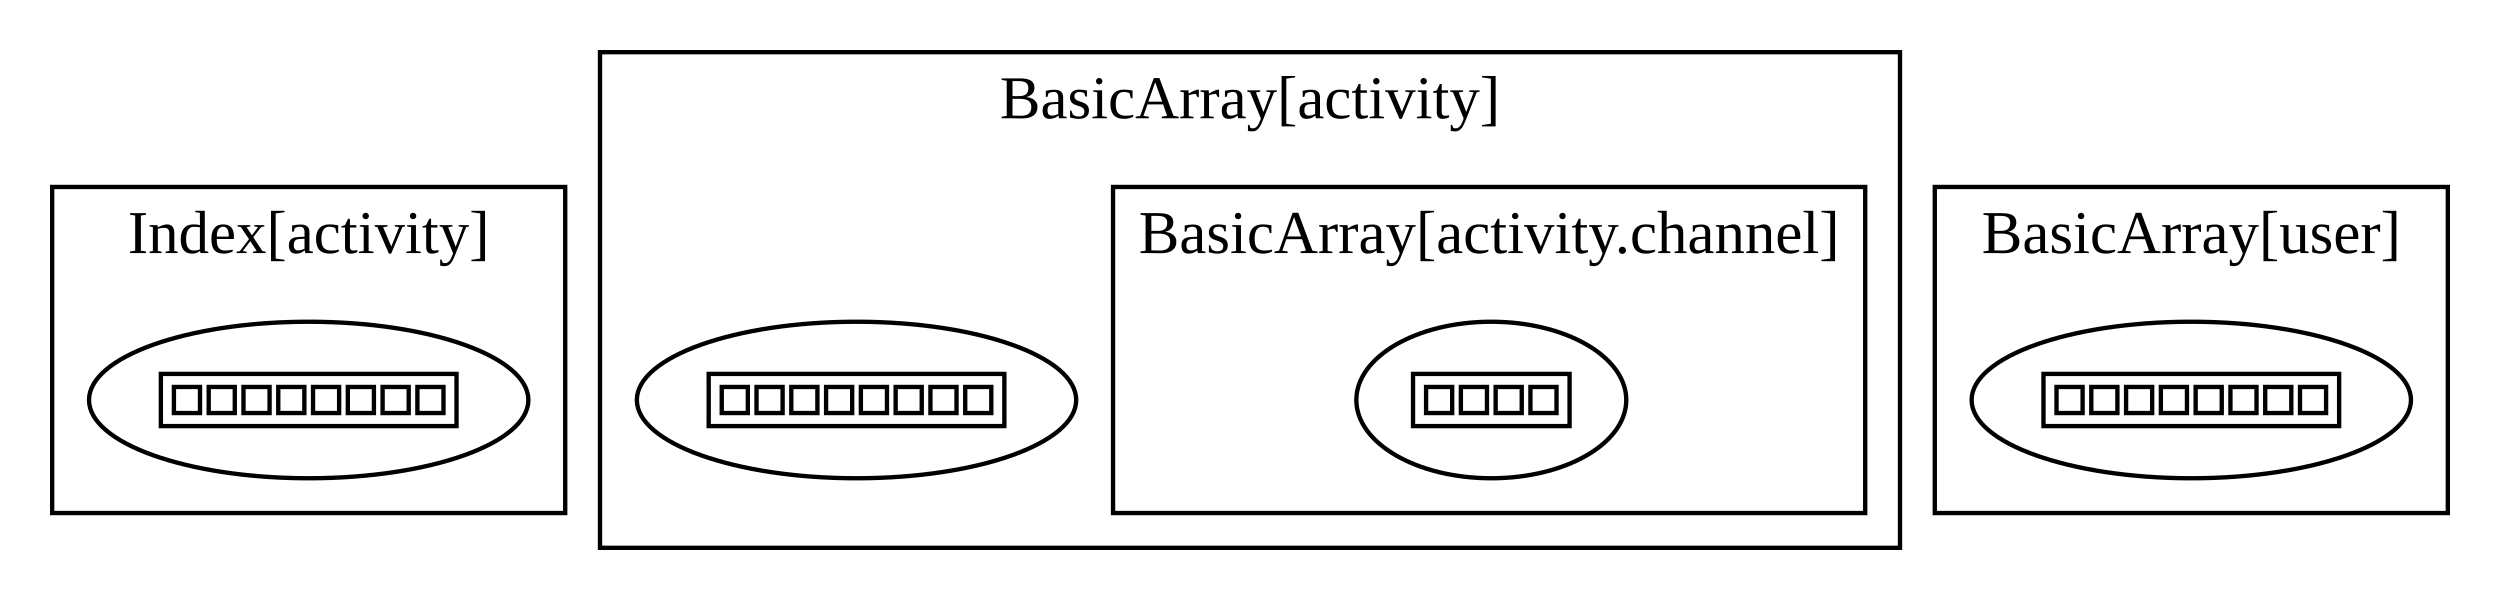
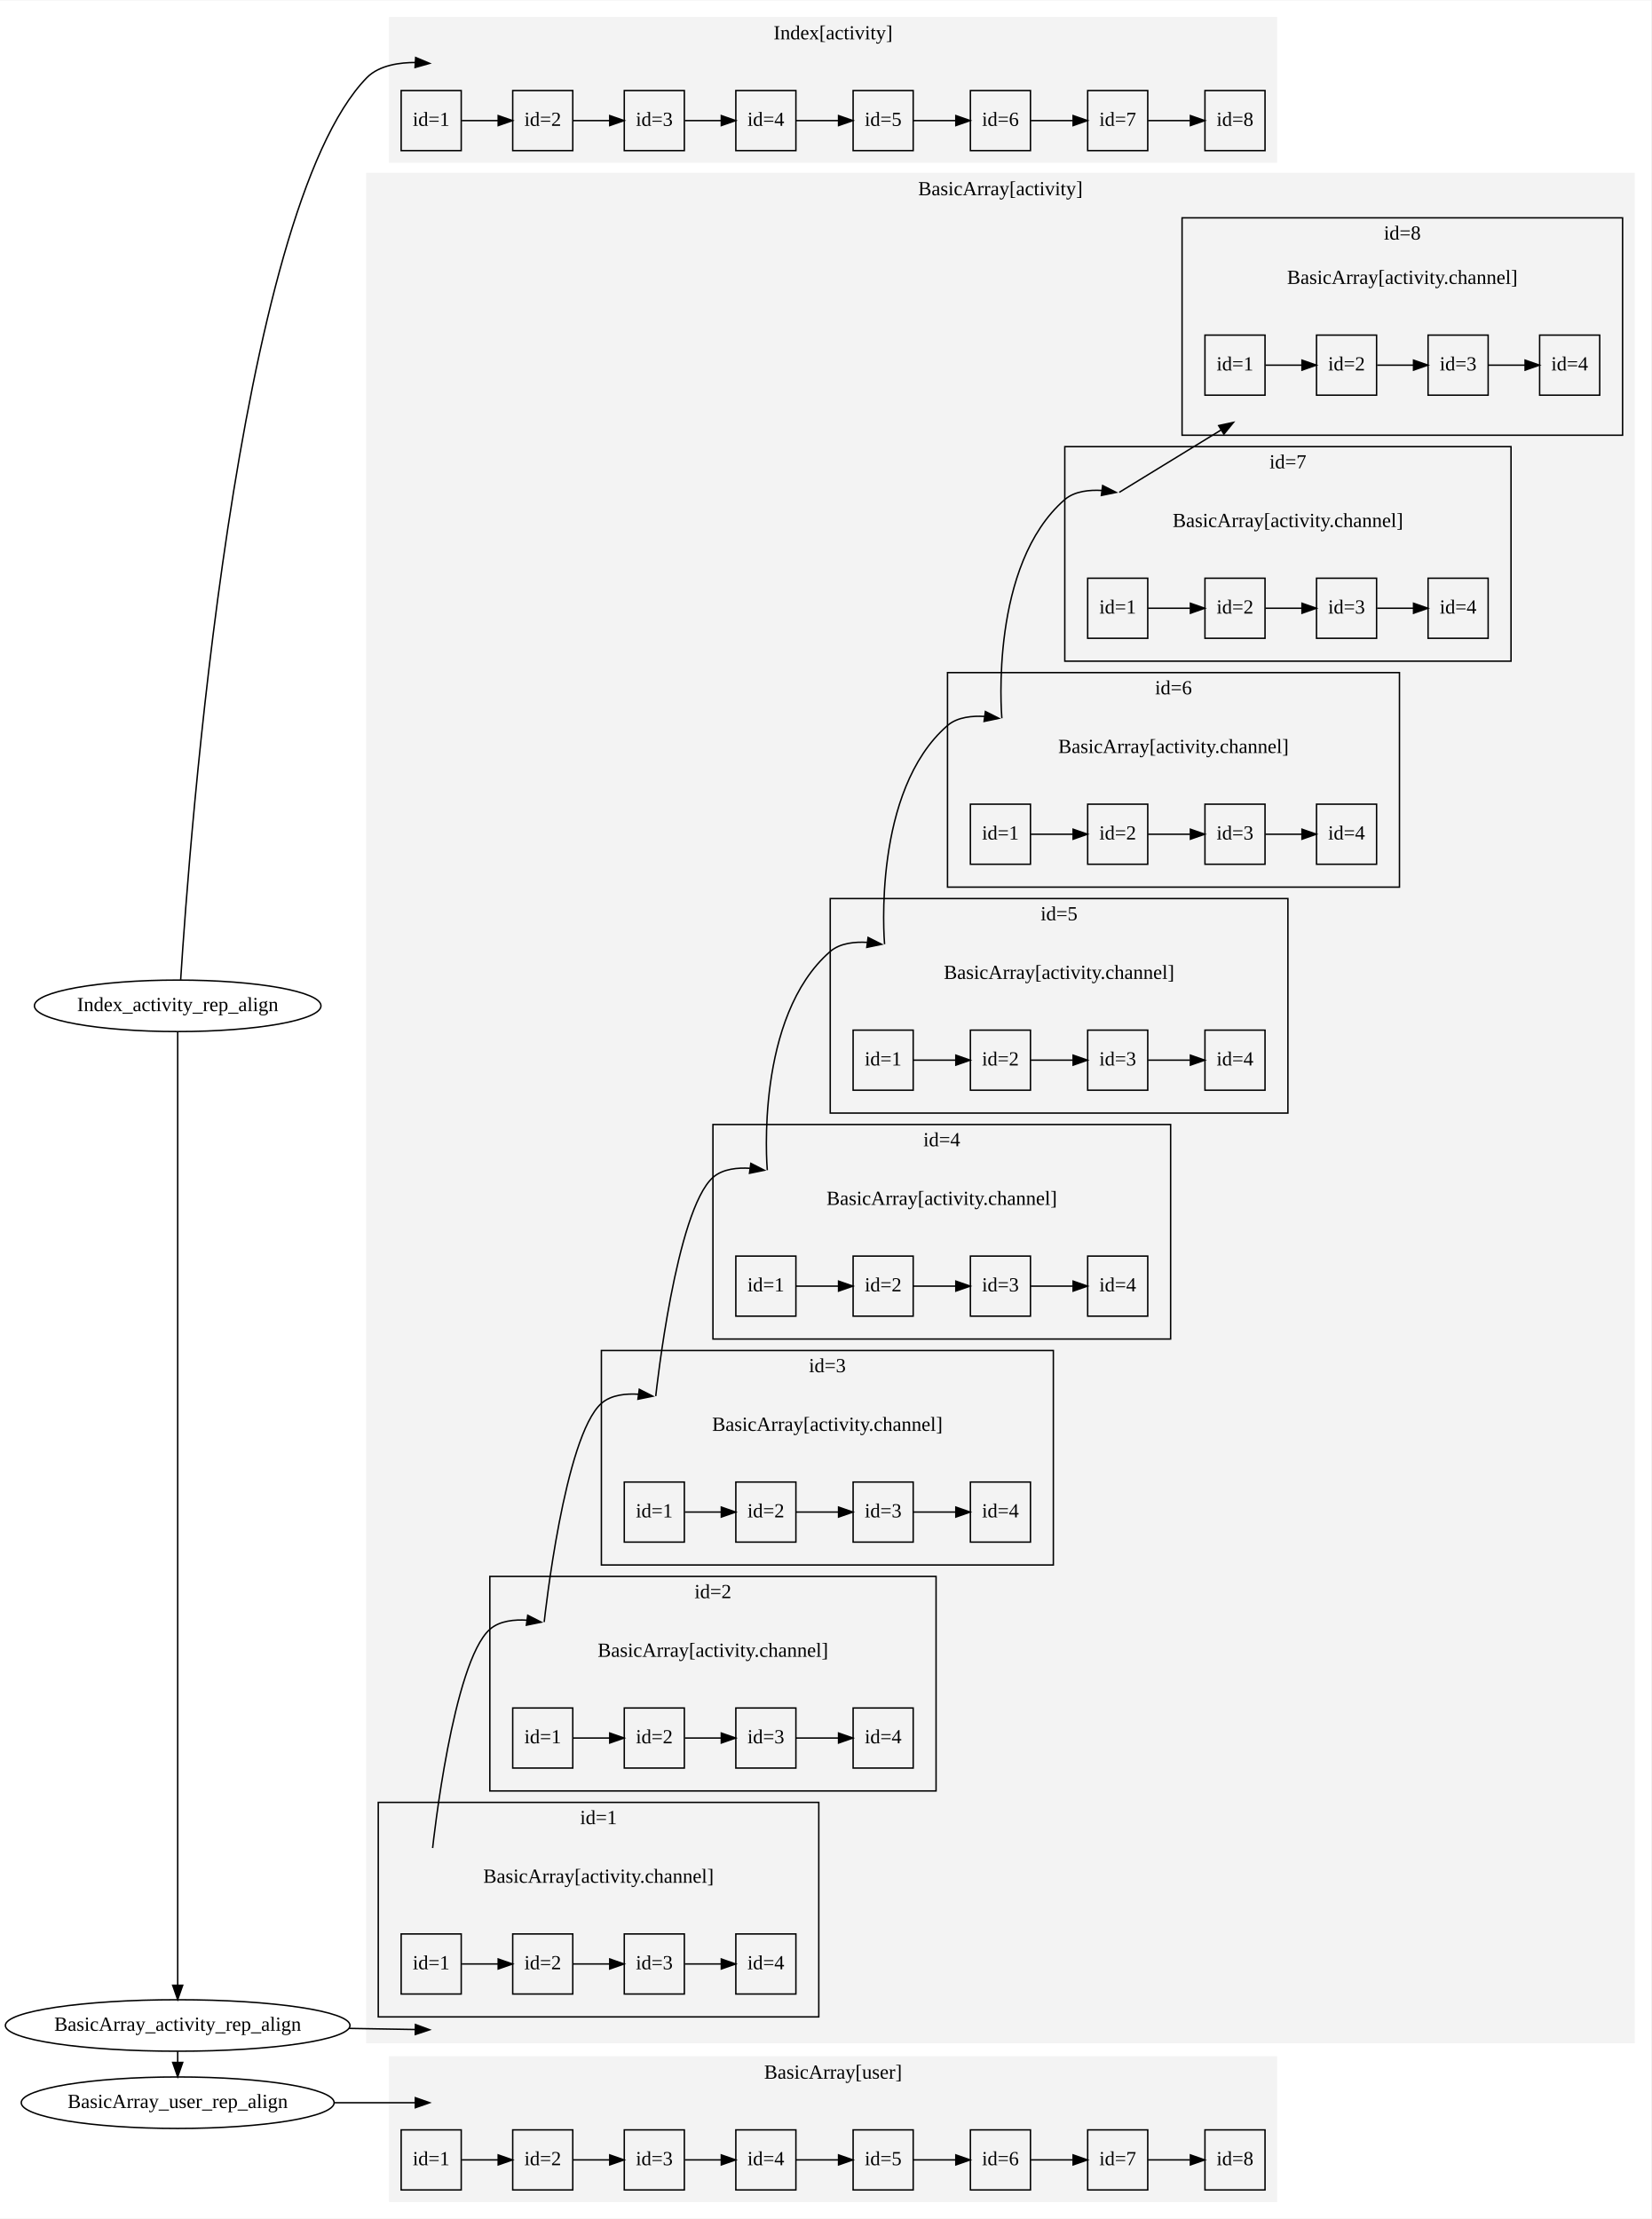
- <svg xmlns="http://www.w3.org/2000/svg" width="575pt" height="138pt" viewBox="0.00 0.00 575.00 138.00">
-   <g id="graph0" class="graph" transform="scale(1 1) rotate(0) translate(4 134)">
-     <polygon fill="white" stroke="none" points="-4,4 -4,-134 571,-134 571,4 -4,4" />
+ <svg xmlns="http://www.w3.org/2000/svg" width="1154pt" height="1551pt" viewBox="0.00 0.00 1154.48 1551.00">
+   <g id="graph0" class="graph" transform="scale(1 1) rotate(0) translate(4 1547)">
+     <polygon fill="white" stroke="none" points="-4,4 -4,-1547 1150.48,-1547 1150.48,4 -4,4" />
+     <g id="clust2" class="cluster">
+       <polygon fill="#f3f3f3" stroke="#f3f3f3" points="252.479,-119 252.479,-1426 1138.48,-1426 1138.48,-119 252.479,-119" />
+       <text text-anchor="middle" x="695.479" y="-1410.8" font-family="Times New Roman,serif" font-size="14.00">BasicArray[activity]</text>
+     </g>
+     <g id="clust5" class="cluster">
+       <polygon fill="none" stroke="black" points="338.479,-295 338.479,-445 650.479,-445 650.479,-295 338.479,-295" />
+       <text text-anchor="middle" x="494.479" y="-429.8" font-family="Times New Roman,serif" font-size="14.00">id=2</text>
+     </g>
+     <g id="clust6" class="cluster">
+       <polygon fill="#f3f3f3" stroke="#f3f3f3" points="346.479,-303 346.479,-404 642.479,-404 642.479,-303 346.479,-303" />
+       <text text-anchor="middle" x="494.479" y="-388.8" font-family="Times New Roman,serif" font-size="14.00">BasicArray[activity.channel]</text>
+     </g>
+     <g id="clust9" class="cluster">
+       <polygon fill="none" stroke="black" points="494.479,-611 494.479,-761 814.479,-761 814.479,-611 494.479,-611" />
+       <text text-anchor="middle" x="654.479" y="-745.8" font-family="Times New Roman,serif" font-size="14.00">id=4</text>
+     </g>
+     <g id="clust10" class="cluster">
+       <polygon fill="#f3f3f3" stroke="#f3f3f3" points="502.479,-619 502.479,-720 806.479,-720 806.479,-619 502.479,-619" />
+       <text text-anchor="middle" x="654.479" y="-704.8" font-family="Times New Roman,serif" font-size="14.00">BasicArray[activity.channel]</text>
+     </g>
+     <g id="clust3" class="cluster">
+       <polygon fill="none" stroke="black" points="260.479,-137 260.479,-287 568.479,-287 568.479,-137 260.479,-137" />
+       <text text-anchor="middle" x="414.479" y="-271.8" font-family="Times New Roman,serif" font-size="14.00">id=1</text>
+     </g>
    <g id="clust4" class="cluster">
-       <polygon fill="none" stroke="black" points="441,-16 441,-91 559,-91 559,-16 441,-16" />
-       <text text-anchor="middle" x="500" y="-75.8" font-family="Times New Roman,serif" font-size="14.00">BasicArray[user]</text>
+       <polygon fill="#f3f3f3" stroke="#f3f3f3" points="268.479,-145 268.479,-246 560.479,-246 560.479,-145 268.479,-145" />
+       <text text-anchor="middle" x="414.479" y="-230.8" font-family="Times New Roman,serif" font-size="14.00">BasicArray[activity.channel]</text>
+     </g>
+     <g id="clust7" class="cluster">
+       <polygon fill="none" stroke="black" points="416.479,-453 416.479,-603 732.479,-603 732.479,-453 416.479,-453" />
+       <text text-anchor="middle" x="574.479" y="-587.8" font-family="Times New Roman,serif" font-size="14.00">id=3</text>
+     </g>
+     <g id="clust8" class="cluster">
+       <polygon fill="#f3f3f3" stroke="#f3f3f3" points="424.479,-461 424.479,-562 724.479,-562 724.479,-461 424.479,-461" />
+       <text text-anchor="middle" x="574.479" y="-546.8" font-family="Times New Roman,serif" font-size="14.00">BasicArray[activity.channel]</text>
+     </g>
+     <g id="clust11" class="cluster">
+       <polygon fill="none" stroke="black" points="576.479,-769 576.479,-919 896.479,-919 896.479,-769 576.479,-769" />
+       <text text-anchor="middle" x="736.479" y="-903.8" font-family="Times New Roman,serif" font-size="14.00">id=5</text>
+     </g>
+     <g id="clust12" class="cluster">
+       <polygon fill="#f3f3f3" stroke="#f3f3f3" points="584.479,-777 584.479,-878 888.479,-878 888.479,-777 584.479,-777" />
+       <text text-anchor="middle" x="736.479" y="-862.8" font-family="Times New Roman,serif" font-size="14.00">BasicArray[activity.channel]</text>
+     </g>
+     <g id="clust13" class="cluster">
+       <polygon fill="none" stroke="black" points="658.479,-927 658.479,-1077 974.479,-1077 974.479,-927 658.479,-927" />
+       <text text-anchor="middle" x="816.479" y="-1061.8" font-family="Times New Roman,serif" font-size="14.00">id=6</text>
+     </g>
+     <g id="clust14" class="cluster">
+       <polygon fill="#f3f3f3" stroke="#f3f3f3" points="666.479,-935 666.479,-1036 966.479,-1036 966.479,-935 666.479,-935" />
+       <text text-anchor="middle" x="816.479" y="-1020.8" font-family="Times New Roman,serif" font-size="14.00">BasicArray[activity.channel]</text>
+     </g>
+     <g id="clust15" class="cluster">
+       <polygon fill="none" stroke="black" points="740.479,-1085 740.479,-1235 1052.48,-1235 1052.48,-1085 740.479,-1085" />
+       <text text-anchor="middle" x="896.479" y="-1219.8" font-family="Times New Roman,serif" font-size="14.00">id=7</text>
+     </g>
+     <g id="clust16" class="cluster">
+       <polygon fill="#f3f3f3" stroke="#f3f3f3" points="748.479,-1093 748.479,-1194 1044.48,-1194 1044.48,-1093 748.479,-1093" />
+       <text text-anchor="middle" x="896.479" y="-1178.8" font-family="Times New Roman,serif" font-size="14.00">BasicArray[activity.channel]</text>
+     </g>
+     <g id="clust17" class="cluster">
+       <polygon fill="none" stroke="black" points="822.479,-1243 822.479,-1395 1130.48,-1395 1130.48,-1243 822.479,-1243" />
+       <text text-anchor="middle" x="976.479" y="-1379.8" font-family="Times New Roman,serif" font-size="14.00">id=8</text>
+     </g>
+     <g id="clust18" class="cluster">
+       <polygon fill="#f3f3f3" stroke="#f3f3f3" points="830.479,-1263 830.479,-1364 1122.48,-1364 1122.48,-1263 830.479,-1263" />
+       <text text-anchor="middle" x="976.479" y="-1348.8" font-family="Times New Roman,serif" font-size="14.00">BasicArray[activity.channel]</text>
    </g>
    <g id="clust1" class="cluster">
-       <polygon fill="none" stroke="black" points="8,-16 8,-91 126,-91 126,-16 8,-16" />
-       <text text-anchor="middle" x="67" y="-75.8" font-family="Times New Roman,serif" font-size="14.00">Index[activity]</text>
-     </g>
-     <g id="clust2" class="cluster">
-       <polygon fill="none" stroke="black" points="134,-8 134,-122 433,-122 433,-8 134,-8" />
-       <text text-anchor="middle" x="283.5" y="-106.8" font-family="Times New Roman,serif" font-size="14.00">BasicArray[activity]</text>
-     </g>
-     <g id="clust3" class="cluster">
-       <polygon fill="none" stroke="black" points="252,-16 252,-91 425,-91 425,-16 252,-16" />
-       <text text-anchor="middle" x="338.5" y="-75.8" font-family="Times New Roman,serif" font-size="14.00">BasicArray[activity.channel]</text>
-     </g>
-     <g id="node1" class="node">
-       <ellipse fill="none" stroke="black" cx="67" cy="-42" rx="50.525" ry="18" />
-       <polygon fill="none" stroke="black" points="36,-39 36,-45 42,-45 42,-39 36,-39" />
-       <polygon fill="none" stroke="black" points="44,-39 44,-45 50,-45 50,-39 44,-39" />
-       <polygon fill="none" stroke="black" points="52,-39 52,-45 58,-45 58,-39 52,-39" />
-       <polygon fill="none" stroke="black" points="60,-39 60,-45 66,-45 66,-39 60,-39" />
-       <polygon fill="none" stroke="black" points="68,-39 68,-45 74,-45 74,-39 68,-39" />
-       <polygon fill="none" stroke="black" points="76,-39 76,-45 82,-45 82,-39 76,-39" />
-       <polygon fill="none" stroke="black" points="84,-39 84,-45 90,-45 90,-39 84,-39" />
-       <polygon fill="none" stroke="black" points="92,-39 92,-45 98,-45 98,-39 92,-39" />
-       <polygon fill="none" stroke="black" points="33,-36 33,-48 101,-48 101,-36 33,-36" />
-     </g>
+       <polygon fill="#f3f3f3" stroke="#f3f3f3" points="268.479,-1434 268.479,-1535 888.479,-1535 888.479,-1434 268.479,-1434" />
+       <text text-anchor="middle" x="578.479" y="-1519.8" font-family="Times New Roman,serif" font-size="14.00">Index[activity]</text>
+     </g>
+     <g id="clust19" class="cluster">
+       <polygon fill="#f3f3f3" stroke="#f3f3f3" points="268.479,-8 268.479,-109 888.479,-109 888.479,-8 268.479,-8" />
+       <text text-anchor="middle" x="578.479" y="-93.8" font-family="Times New Roman,serif" font-size="14.00">BasicArray[user]</text>
+     </g>
+     <g id="node1" class="node" />
    <g id="node2" class="node">
-       <ellipse fill="none" stroke="black" cx="193" cy="-42" rx="50.525" ry="18" />
-       <polygon fill="none" stroke="black" points="162,-39 162,-45 168,-45 168,-39 162,-39" />
-       <polygon fill="none" stroke="black" points="170,-39 170,-45 176,-45 176,-39 170,-39" />
-       <polygon fill="none" stroke="black" points="178,-39 178,-45 184,-45 184,-39 178,-39" />
-       <polygon fill="none" stroke="black" points="186,-39 186,-45 192,-45 192,-39 186,-39" />
-       <polygon fill="none" stroke="black" points="194,-39 194,-45 200,-45 200,-39 194,-39" />
-       <polygon fill="none" stroke="black" points="202,-39 202,-45 208,-45 208,-39 202,-39" />
-       <polygon fill="none" stroke="black" points="210,-39 210,-45 216,-45 216,-39 210,-39" />
-       <polygon fill="none" stroke="black" points="218,-39 218,-45 224,-45 224,-39 218,-39" />
-       <polygon fill="none" stroke="black" points="159,-36 159,-48 227,-48 227,-36 159,-36" />
+       <polygon fill="none" stroke="black" points="318.479,-1484 276.479,-1484 276.479,-1442 318.479,-1442 318.479,-1484" />
+       <text text-anchor="middle" x="297.479" y="-1459.3" font-family="Times New Roman,serif" font-size="14.00">id=1</text>
    </g>
    <g id="node3" class="node">
-       <ellipse fill="none" stroke="black" cx="339" cy="-42" rx="31.041" ry="18" />
-       <polygon fill="none" stroke="black" points="324,-39 324,-45 330,-45 330,-39 324,-39" />
-       <polygon fill="none" stroke="black" points="332,-39 332,-45 338,-45 338,-39 332,-39" />
-       <polygon fill="none" stroke="black" points="340,-39 340,-45 346,-45 346,-39 340,-39" />
-       <polygon fill="none" stroke="black" points="348,-39 348,-45 354,-45 354,-39 348,-39" />
-       <polygon fill="none" stroke="black" points="321,-36 321,-48 357,-48 357,-36 321,-36" />
+       <polygon fill="none" stroke="black" points="396.479,-1484 354.479,-1484 354.479,-1442 396.479,-1442 396.479,-1484" />
+       <text text-anchor="middle" x="375.479" y="-1459.3" font-family="Times New Roman,serif" font-size="14.00">id=2</text>
+     </g>
+     <g id="edge1" class="edge">
+       <path fill="none" stroke="black" d="M318.845,-1463C326.66,-1463 335.753,-1463 344.296,-1463" />
+       <polygon fill="black" stroke="black" points="344.319,-1466.5 354.319,-1463 344.319,-1459.5 344.319,-1466.5" />
    </g>
    <g id="node4" class="node">
-       <ellipse fill="none" stroke="black" cx="500" cy="-42" rx="50.525" ry="18" />
-       <polygon fill="none" stroke="black" points="469,-39 469,-45 475,-45 475,-39 469,-39" />
-       <polygon fill="none" stroke="black" points="477,-39 477,-45 483,-45 483,-39 477,-39" />
-       <polygon fill="none" stroke="black" points="485,-39 485,-45 491,-45 491,-39 485,-39" />
-       <polygon fill="none" stroke="black" points="493,-39 493,-45 499,-45 499,-39 493,-39" />
-       <polygon fill="none" stroke="black" points="501,-39 501,-45 507,-45 507,-39 501,-39" />
-       <polygon fill="none" stroke="black" points="509,-39 509,-45 515,-45 515,-39 509,-39" />
-       <polygon fill="none" stroke="black" points="517,-39 517,-45 523,-45 523,-39 517,-39" />
-       <polygon fill="none" stroke="black" points="525,-39 525,-45 531,-45 531,-39 525,-39" />
-       <polygon fill="none" stroke="black" points="466,-36 466,-48 534,-48 534,-36 466,-36" />
+       <polygon fill="none" stroke="black" points="474.479,-1484 432.479,-1484 432.479,-1442 474.479,-1442 474.479,-1484" />
+       <text text-anchor="middle" x="453.479" y="-1459.3" font-family="Times New Roman,serif" font-size="14.00">id=3</text>
+     </g>
+     <g id="edge2" class="edge">
+       <path fill="none" stroke="black" d="M396.845,-1463C404.66,-1463 413.753,-1463 422.296,-1463" />
+       <polygon fill="black" stroke="black" points="422.319,-1466.5 432.319,-1463 422.319,-1459.5 422.319,-1466.5" />
+     </g>
+     <g id="node5" class="node">
+       <polygon fill="none" stroke="black" points="552.479,-1484 510.479,-1484 510.479,-1442 552.479,-1442 552.479,-1484" />
+       <text text-anchor="middle" x="531.479" y="-1459.3" font-family="Times New Roman,serif" font-size="14.00">id=4</text>
+     </g>
+     <g id="edge3" class="edge">
+       <path fill="none" stroke="black" d="M474.845,-1463C482.66,-1463 491.753,-1463 500.296,-1463" />
+       <polygon fill="black" stroke="black" points="500.319,-1466.5 510.319,-1463 500.319,-1459.5 500.319,-1466.5" />
+     </g>
+     <g id="node6" class="node">
+       <polygon fill="none" stroke="black" points="634.479,-1484 592.479,-1484 592.479,-1442 634.479,-1442 634.479,-1484" />
+       <text text-anchor="middle" x="613.479" y="-1459.3" font-family="Times New Roman,serif" font-size="14.00">id=5</text>
+     </g>
+     <g id="edge4" class="edge">
+       <path fill="none" stroke="black" d="M552.666,-1463C561.572,-1463 572.231,-1463 582.068,-1463" />
+       <polygon fill="black" stroke="black" points="582.298,-1466.5 592.298,-1463 582.298,-1459.5 582.298,-1466.5" />
+     </g>
+     <g id="node7" class="node">
+       <polygon fill="none" stroke="black" points="716.479,-1484 674.479,-1484 674.479,-1442 716.479,-1442 716.479,-1484" />
+       <text text-anchor="middle" x="695.479" y="-1459.3" font-family="Times New Roman,serif" font-size="14.00">id=6</text>
+     </g>
+     <g id="edge5" class="edge">
+       <path fill="none" stroke="black" d="M634.666,-1463C643.572,-1463 654.231,-1463 664.068,-1463" />
+       <polygon fill="black" stroke="black" points="664.298,-1466.5 674.298,-1463 664.298,-1459.5 664.298,-1466.5" />
+     </g>
+     <g id="node8" class="node">
+       <polygon fill="none" stroke="black" points="798.479,-1484 756.479,-1484 756.479,-1442 798.479,-1442 798.479,-1484" />
+       <text text-anchor="middle" x="777.479" y="-1459.3" font-family="Times New Roman,serif" font-size="14.00">id=7</text>
+     </g>
+     <g id="edge6" class="edge">
+       <path fill="none" stroke="black" d="M716.666,-1463C725.572,-1463 736.231,-1463 746.068,-1463" />
+       <polygon fill="black" stroke="black" points="746.298,-1466.5 756.298,-1463 746.298,-1459.5 746.298,-1466.5" />
+     </g>
+     <g id="node9" class="node">
+       <polygon fill="none" stroke="black" points="880.479,-1484 838.479,-1484 838.479,-1442 880.479,-1442 880.479,-1484" />
+       <text text-anchor="middle" x="859.479" y="-1459.3" font-family="Times New Roman,serif" font-size="14.00">id=8</text>
+     </g>
+     <g id="edge7" class="edge">
+       <path fill="none" stroke="black" d="M798.666,-1463C807.572,-1463 818.231,-1463 828.068,-1463" />
+       <polygon fill="black" stroke="black" points="828.298,-1466.5 838.298,-1463 828.298,-1459.5 828.298,-1466.5" />
+     </g>
+     <g id="node10" class="node" />
+     <g id="node11" class="node" />
+     <g id="node17" class="node" />
+     <g id="edge32" class="edge">
+       <path fill="none" stroke="black" d="M298.489,-255.094C298.911,-259.026 312.621,-385.02 338.479,-408 345.424,-414.172 356.29,-414.898 364.269,-414.401" />
+       <polygon fill="black" stroke="black" points="364.975,-417.837 374.41,-413.016 364.028,-410.902 364.975,-417.837" />
+     </g>
+     <g id="node12" class="node" />
+     <g id="node13" class="node">
+       <polygon fill="none" stroke="black" points="318.479,-195 276.479,-195 276.479,-153 318.479,-153 318.479,-195" />
+       <text text-anchor="middle" x="297.479" y="-170.3" font-family="Times New Roman,serif" font-size="14.00">id=1</text>
+     </g>
+     <g id="node14" class="node">
+       <polygon fill="none" stroke="black" points="396.479,-195 354.479,-195 354.479,-153 396.479,-153 396.479,-195" />
+       <text text-anchor="middle" x="375.479" y="-170.3" font-family="Times New Roman,serif" font-size="14.00">id=2</text>
+     </g>
+     <g id="edge8" class="edge">
+       <path fill="none" stroke="black" d="M318.845,-174C326.66,-174 335.753,-174 344.296,-174" />
+       <polygon fill="black" stroke="black" points="344.319,-177.5 354.319,-174 344.319,-170.5 344.319,-177.5" />
+     </g>
+     <g id="node15" class="node">
+       <polygon fill="none" stroke="black" points="474.479,-195 432.479,-195 432.479,-153 474.479,-153 474.479,-195" />
+       <text text-anchor="middle" x="453.479" y="-170.3" font-family="Times New Roman,serif" font-size="14.00">id=3</text>
+     </g>
+     <g id="edge9" class="edge">
+       <path fill="none" stroke="black" d="M396.845,-174C404.66,-174 413.753,-174 422.296,-174" />
+       <polygon fill="black" stroke="black" points="422.319,-177.5 432.319,-174 422.319,-170.5 422.319,-177.5" />
+     </g>
+     <g id="node16" class="node">
+       <polygon fill="none" stroke="black" points="552.479,-195 510.479,-195 510.479,-153 552.479,-153 552.479,-195" />
+       <text text-anchor="middle" x="531.479" y="-170.3" font-family="Times New Roman,serif" font-size="14.00">id=4</text>
+     </g>
+     <g id="edge10" class="edge">
+       <path fill="none" stroke="black" d="M474.845,-174C482.66,-174 491.753,-174 500.296,-174" />
+       <polygon fill="black" stroke="black" points="500.319,-177.5 510.319,-174 500.319,-170.5 500.319,-177.5" />
+     </g>
+     <g id="node23" class="node" />
+     <g id="edge33" class="edge">
+       <path fill="none" stroke="black" d="M376.489,-413.094C376.911,-417.026 390.621,-543.02 416.479,-566 423.424,-572.172 434.29,-572.898 442.269,-572.401" />
+       <polygon fill="black" stroke="black" points="442.975,-575.837 452.41,-571.016 442.028,-568.902 442.975,-575.837" />
+     </g>
+     <g id="node18" class="node" />
+     <g id="node19" class="node">
+       <polygon fill="none" stroke="black" points="396.479,-353 354.479,-353 354.479,-311 396.479,-311 396.479,-353" />
+       <text text-anchor="middle" x="375.479" y="-328.3" font-family="Times New Roman,serif" font-size="14.00">id=1</text>
+     </g>
+     <g id="node20" class="node">
+       <polygon fill="none" stroke="black" points="474.479,-353 432.479,-353 432.479,-311 474.479,-311 474.479,-353" />
+       <text text-anchor="middle" x="453.479" y="-328.3" font-family="Times New Roman,serif" font-size="14.00">id=2</text>
+     </g>
+     <g id="edge11" class="edge">
+       <path fill="none" stroke="black" d="M396.845,-332C404.66,-332 413.753,-332 422.296,-332" />
+       <polygon fill="black" stroke="black" points="422.319,-335.5 432.319,-332 422.319,-328.5 422.319,-335.5" />
+     </g>
+     <g id="node21" class="node">
+       <polygon fill="none" stroke="black" points="552.479,-353 510.479,-353 510.479,-311 552.479,-311 552.479,-353" />
+       <text text-anchor="middle" x="531.479" y="-328.3" font-family="Times New Roman,serif" font-size="14.00">id=3</text>
+     </g>
+     <g id="edge12" class="edge">
+       <path fill="none" stroke="black" d="M474.845,-332C482.66,-332 491.753,-332 500.296,-332" />
+       <polygon fill="black" stroke="black" points="500.319,-335.5 510.319,-332 500.319,-328.5 500.319,-335.5" />
+     </g>
+     <g id="node22" class="node">
+       <polygon fill="none" stroke="black" points="634.479,-353 592.479,-353 592.479,-311 634.479,-311 634.479,-353" />
+       <text text-anchor="middle" x="613.479" y="-328.3" font-family="Times New Roman,serif" font-size="14.00">id=4</text>
+     </g>
+     <g id="edge13" class="edge">
+       <path fill="none" stroke="black" d="M552.666,-332C561.572,-332 572.231,-332 582.068,-332" />
+       <polygon fill="black" stroke="black" points="582.298,-335.5 592.298,-332 582.298,-328.5 582.298,-335.5" />
+     </g>
+     <g id="node29" class="node" />
+     <g id="edge34" class="edge">
+       <path fill="none" stroke="black" d="M454.489,-571.094C454.911,-575.026 468.621,-701.02 494.479,-724 501.424,-730.172 512.29,-730.898 520.269,-730.401" />
+       <polygon fill="black" stroke="black" points="520.975,-733.837 530.41,-729.016 520.028,-726.902 520.975,-733.837" />
+     </g>
+     <g id="node24" class="node" />
+     <g id="node25" class="node">
+       <polygon fill="none" stroke="black" points="474.479,-511 432.479,-511 432.479,-469 474.479,-469 474.479,-511" />
+       <text text-anchor="middle" x="453.479" y="-486.3" font-family="Times New Roman,serif" font-size="14.00">id=1</text>
+     </g>
+     <g id="node26" class="node">
+       <polygon fill="none" stroke="black" points="552.479,-511 510.479,-511 510.479,-469 552.479,-469 552.479,-511" />
+       <text text-anchor="middle" x="531.479" y="-486.3" font-family="Times New Roman,serif" font-size="14.00">id=2</text>
+     </g>
+     <g id="edge14" class="edge">
+       <path fill="none" stroke="black" d="M474.845,-490C482.66,-490 491.753,-490 500.296,-490" />
+       <polygon fill="black" stroke="black" points="500.319,-493.5 510.319,-490 500.319,-486.5 500.319,-493.5" />
+     </g>
+     <g id="node27" class="node">
+       <polygon fill="none" stroke="black" points="634.479,-511 592.479,-511 592.479,-469 634.479,-469 634.479,-511" />
+       <text text-anchor="middle" x="613.479" y="-486.3" font-family="Times New Roman,serif" font-size="14.00">id=3</text>
+     </g>
+     <g id="edge15" class="edge">
+       <path fill="none" stroke="black" d="M552.666,-490C561.572,-490 572.231,-490 582.068,-490" />
+       <polygon fill="black" stroke="black" points="582.298,-493.5 592.298,-490 582.298,-486.5 582.298,-493.5" />
+     </g>
+     <g id="node28" class="node">
+       <polygon fill="none" stroke="black" points="716.479,-511 674.479,-511 674.479,-469 716.479,-469 716.479,-511" />
+       <text text-anchor="middle" x="695.479" y="-486.3" font-family="Times New Roman,serif" font-size="14.00">id=4</text>
+     </g>
+     <g id="edge16" class="edge">
+       <path fill="none" stroke="black" d="M634.666,-490C643.572,-490 654.231,-490 664.068,-490" />
+       <polygon fill="black" stroke="black" points="664.298,-493.5 674.298,-490 664.298,-486.5 664.298,-493.5" />
+     </g>
+     <g id="node35" class="node" />
+     <g id="edge35" class="edge">
+       <path fill="none" stroke="black" d="M532.472,-729.077C532.199,-732.318 523.858,-836.368 576.479,-882 583.498,-888.087 594.353,-888.826 602.309,-888.355" />
+       <polygon fill="black" stroke="black" points="602.957,-891.8 612.41,-887.016 602.037,-884.861 602.957,-891.8" />
+     </g>
+     <g id="node30" class="node" />
+     <g id="node31" class="node">
+       <polygon fill="none" stroke="black" points="552.479,-669 510.479,-669 510.479,-627 552.479,-627 552.479,-669" />
+       <text text-anchor="middle" x="531.479" y="-644.3" font-family="Times New Roman,serif" font-size="14.00">id=1</text>
+     </g>
+     <g id="node32" class="node">
+       <polygon fill="none" stroke="black" points="634.479,-669 592.479,-669 592.479,-627 634.479,-627 634.479,-669" />
+       <text text-anchor="middle" x="613.479" y="-644.3" font-family="Times New Roman,serif" font-size="14.00">id=2</text>
+     </g>
+     <g id="edge17" class="edge">
+       <path fill="none" stroke="black" d="M552.666,-648C561.572,-648 572.231,-648 582.068,-648" />
+       <polygon fill="black" stroke="black" points="582.298,-651.5 592.298,-648 582.298,-644.5 582.298,-651.5" />
+     </g>
+     <g id="node33" class="node">
+       <polygon fill="none" stroke="black" points="716.479,-669 674.479,-669 674.479,-627 716.479,-627 716.479,-669" />
+       <text text-anchor="middle" x="695.479" y="-644.3" font-family="Times New Roman,serif" font-size="14.00">id=3</text>
+     </g>
+     <g id="edge18" class="edge">
+       <path fill="none" stroke="black" d="M634.666,-648C643.572,-648 654.231,-648 664.068,-648" />
+       <polygon fill="black" stroke="black" points="664.298,-651.5 674.298,-648 664.298,-644.5 664.298,-651.5" />
+     </g>
+     <g id="node34" class="node">
+       <polygon fill="none" stroke="black" points="798.479,-669 756.479,-669 756.479,-627 798.479,-627 798.479,-669" />
+       <text text-anchor="middle" x="777.479" y="-644.3" font-family="Times New Roman,serif" font-size="14.00">id=4</text>
+     </g>
+     <g id="edge19" class="edge">
+       <path fill="none" stroke="black" d="M716.666,-648C725.572,-648 736.231,-648 746.068,-648" />
+       <polygon fill="black" stroke="black" points="746.298,-651.5 756.298,-648 746.298,-644.5 746.298,-651.5" />
+     </g>
+     <g id="node41" class="node" />
+     <g id="edge36" class="edge">
+       <path fill="none" stroke="black" d="M614.472,-887.077C614.199,-890.318 605.858,-994.368 658.479,-1040 665.498,-1046.09 676.353,-1046.83 684.309,-1046.36" />
+       <polygon fill="black" stroke="black" points="684.957,-1049.8 694.41,-1045.02 684.037,-1042.86 684.957,-1049.8" />
+     </g>
+     <g id="node36" class="node" />
+     <g id="node37" class="node">
+       <polygon fill="none" stroke="black" points="634.479,-827 592.479,-827 592.479,-785 634.479,-785 634.479,-827" />
+       <text text-anchor="middle" x="613.479" y="-802.3" font-family="Times New Roman,serif" font-size="14.00">id=1</text>
+     </g>
+     <g id="node38" class="node">
+       <polygon fill="none" stroke="black" points="716.479,-827 674.479,-827 674.479,-785 716.479,-785 716.479,-827" />
+       <text text-anchor="middle" x="695.479" y="-802.3" font-family="Times New Roman,serif" font-size="14.00">id=2</text>
+     </g>
+     <g id="edge20" class="edge">
+       <path fill="none" stroke="black" d="M634.666,-806C643.572,-806 654.231,-806 664.068,-806" />
+       <polygon fill="black" stroke="black" points="664.298,-809.5 674.298,-806 664.298,-802.5 664.298,-809.5" />
+     </g>
+     <g id="node39" class="node">
+       <polygon fill="none" stroke="black" points="798.479,-827 756.479,-827 756.479,-785 798.479,-785 798.479,-827" />
+       <text text-anchor="middle" x="777.479" y="-802.3" font-family="Times New Roman,serif" font-size="14.00">id=3</text>
+     </g>
+     <g id="edge21" class="edge">
+       <path fill="none" stroke="black" d="M716.666,-806C725.572,-806 736.231,-806 746.068,-806" />
+       <polygon fill="black" stroke="black" points="746.298,-809.5 756.298,-806 746.298,-802.5 746.298,-809.5" />
+     </g>
+     <g id="node40" class="node">
+       <polygon fill="none" stroke="black" points="880.479,-827 838.479,-827 838.479,-785 880.479,-785 880.479,-827" />
+       <text text-anchor="middle" x="859.479" y="-802.3" font-family="Times New Roman,serif" font-size="14.00">id=4</text>
+     </g>
+     <g id="edge22" class="edge">
+       <path fill="none" stroke="black" d="M798.666,-806C807.572,-806 818.231,-806 828.068,-806" />
+       <polygon fill="black" stroke="black" points="828.298,-809.5 838.298,-806 828.298,-802.5 828.298,-809.5" />
+     </g>
+     <g id="node47" class="node" />
+     <g id="edge37" class="edge">
+       <path fill="none" stroke="black" d="M696.472,-1045.08C696.199,-1048.32 687.858,-1152.37 740.479,-1198 747.498,-1204.09 758.353,-1204.83 766.309,-1204.36" />
+       <polygon fill="black" stroke="black" points="766.957,-1207.8 776.41,-1203.02 766.037,-1200.86 766.957,-1207.8" />
+     </g>
+     <g id="node42" class="node" />
+     <g id="node43" class="node">
+       <polygon fill="none" stroke="black" points="716.479,-985 674.479,-985 674.479,-943 716.479,-943 716.479,-985" />
+       <text text-anchor="middle" x="695.479" y="-960.3" font-family="Times New Roman,serif" font-size="14.00">id=1</text>
+     </g>
+     <g id="node44" class="node">
+       <polygon fill="none" stroke="black" points="798.479,-985 756.479,-985 756.479,-943 798.479,-943 798.479,-985" />
+       <text text-anchor="middle" x="777.479" y="-960.3" font-family="Times New Roman,serif" font-size="14.00">id=2</text>
+     </g>
+     <g id="edge23" class="edge">
+       <path fill="none" stroke="black" d="M716.666,-964C725.572,-964 736.231,-964 746.068,-964" />
+       <polygon fill="black" stroke="black" points="746.298,-967.5 756.298,-964 746.298,-960.5 746.298,-967.5" />
+     </g>
+     <g id="node45" class="node">
+       <polygon fill="none" stroke="black" points="880.479,-985 838.479,-985 838.479,-943 880.479,-943 880.479,-985" />
+       <text text-anchor="middle" x="859.479" y="-960.3" font-family="Times New Roman,serif" font-size="14.00">id=3</text>
+     </g>
+     <g id="edge24" class="edge">
+       <path fill="none" stroke="black" d="M798.666,-964C807.572,-964 818.231,-964 828.068,-964" />
+       <polygon fill="black" stroke="black" points="828.298,-967.5 838.298,-964 828.298,-960.5 828.298,-967.5" />
+     </g>
+     <g id="node46" class="node">
+       <polygon fill="none" stroke="black" points="958.479,-985 916.479,-985 916.479,-943 958.479,-943 958.479,-985" />
+       <text text-anchor="middle" x="937.479" y="-960.3" font-family="Times New Roman,serif" font-size="14.00">id=4</text>
+     </g>
+     <g id="edge25" class="edge">
+       <path fill="none" stroke="black" d="M880.845,-964C888.66,-964 897.753,-964 906.296,-964" />
+       <polygon fill="black" stroke="black" points="906.319,-967.5 916.319,-964 906.319,-960.5 906.319,-967.5" />
+     </g>
+     <g id="node53" class="node" />
+     <g id="edge38" class="edge">
+       <path fill="none" stroke="black" d="M778.537,-1203.04C780.456,-1204.21 829.494,-1234.25 849.799,-1246.68" />
+       <polygon fill="black" stroke="black" points="848.067,-1249.73 858.422,-1251.97 851.723,-1243.76 848.067,-1249.73" />
+     </g>
+     <g id="node48" class="node" />
+     <g id="node49" class="node">
+       <polygon fill="none" stroke="black" points="798.479,-1143 756.479,-1143 756.479,-1101 798.479,-1101 798.479,-1143" />
+       <text text-anchor="middle" x="777.479" y="-1118.3" font-family="Times New Roman,serif" font-size="14.00">id=1</text>
+     </g>
+     <g id="node50" class="node">
+       <polygon fill="none" stroke="black" points="880.479,-1143 838.479,-1143 838.479,-1101 880.479,-1101 880.479,-1143" />
+       <text text-anchor="middle" x="859.479" y="-1118.3" font-family="Times New Roman,serif" font-size="14.00">id=2</text>
+     </g>
+     <g id="edge26" class="edge">
+       <path fill="none" stroke="black" d="M798.666,-1122C807.572,-1122 818.231,-1122 828.068,-1122" />
+       <polygon fill="black" stroke="black" points="828.298,-1125.5 838.298,-1122 828.298,-1118.5 828.298,-1125.5" />
+     </g>
+     <g id="node51" class="node">
+       <polygon fill="none" stroke="black" points="958.479,-1143 916.479,-1143 916.479,-1101 958.479,-1101 958.479,-1143" />
+       <text text-anchor="middle" x="937.479" y="-1118.3" font-family="Times New Roman,serif" font-size="14.00">id=3</text>
+     </g>
+     <g id="edge27" class="edge">
+       <path fill="none" stroke="black" d="M880.845,-1122C888.66,-1122 897.753,-1122 906.296,-1122" />
+       <polygon fill="black" stroke="black" points="906.319,-1125.5 916.319,-1122 906.319,-1118.5 906.319,-1125.5" />
+     </g>
+     <g id="node52" class="node">
+       <polygon fill="none" stroke="black" points="1036.48,-1143 994.479,-1143 994.479,-1101 1036.48,-1101 1036.48,-1143" />
+       <text text-anchor="middle" x="1015.48" y="-1118.3" font-family="Times New Roman,serif" font-size="14.00">id=4</text>
+     </g>
+     <g id="edge28" class="edge">
+       <path fill="none" stroke="black" d="M958.845,-1122C966.66,-1122 975.753,-1122 984.296,-1122" />
+       <polygon fill="black" stroke="black" points="984.319,-1125.5 994.319,-1122 984.319,-1118.5 984.319,-1125.5" />
+     </g>
+     <g id="node54" class="node" />
+     <g id="node55" class="node">
+       <polygon fill="none" stroke="black" points="880.479,-1313 838.479,-1313 838.479,-1271 880.479,-1271 880.479,-1313" />
+       <text text-anchor="middle" x="859.479" y="-1288.3" font-family="Times New Roman,serif" font-size="14.00">id=1</text>
+     </g>
+     <g id="node56" class="node">
+       <polygon fill="none" stroke="black" points="958.479,-1313 916.479,-1313 916.479,-1271 958.479,-1271 958.479,-1313" />
+       <text text-anchor="middle" x="937.479" y="-1288.3" font-family="Times New Roman,serif" font-size="14.00">id=2</text>
+     </g>
+     <g id="edge29" class="edge">
+       <path fill="none" stroke="black" d="M880.845,-1292C888.66,-1292 897.753,-1292 906.296,-1292" />
+       <polygon fill="black" stroke="black" points="906.319,-1295.5 916.319,-1292 906.319,-1288.5 906.319,-1295.5" />
+     </g>
+     <g id="node57" class="node">
+       <polygon fill="none" stroke="black" points="1036.48,-1313 994.479,-1313 994.479,-1271 1036.48,-1271 1036.48,-1313" />
+       <text text-anchor="middle" x="1015.48" y="-1288.3" font-family="Times New Roman,serif" font-size="14.00">id=3</text>
+     </g>
+     <g id="edge30" class="edge">
+       <path fill="none" stroke="black" d="M958.845,-1292C966.66,-1292 975.753,-1292 984.296,-1292" />
+       <polygon fill="black" stroke="black" points="984.319,-1295.5 994.319,-1292 984.319,-1288.5 984.319,-1295.5" />
+     </g>
+     <g id="node58" class="node">
+       <polygon fill="none" stroke="black" points="1114.48,-1313 1072.48,-1313 1072.48,-1271 1114.48,-1271 1114.48,-1313" />
+       <text text-anchor="middle" x="1093.48" y="-1288.3" font-family="Times New Roman,serif" font-size="14.00">id=4</text>
+     </g>
+     <g id="edge31" class="edge">
+       <path fill="none" stroke="black" d="M1036.85,-1292C1044.66,-1292 1053.75,-1292 1062.3,-1292" />
+       <polygon fill="black" stroke="black" points="1062.32,-1295.5 1072.32,-1292 1062.32,-1288.5 1062.32,-1295.5" />
+     </g>
+     <g id="node59" class="node" />
+     <g id="node60" class="node">
+       <polygon fill="none" stroke="black" points="318.479,-58 276.479,-58 276.479,-16 318.479,-16 318.479,-58" />
+       <text text-anchor="middle" x="297.479" y="-33.3" font-family="Times New Roman,serif" font-size="14.00">id=1</text>
+     </g>
+     <g id="node61" class="node">
+       <polygon fill="none" stroke="black" points="396.479,-58 354.479,-58 354.479,-16 396.479,-16 396.479,-58" />
+       <text text-anchor="middle" x="375.479" y="-33.3" font-family="Times New Roman,serif" font-size="14.00">id=2</text>
+     </g>
+     <g id="edge39" class="edge">
+       <path fill="none" stroke="black" d="M318.845,-37C326.66,-37 335.753,-37 344.296,-37" />
+       <polygon fill="black" stroke="black" points="344.319,-40.5 354.319,-37 344.319,-33.5 344.319,-40.5" />
+     </g>
+     <g id="node62" class="node">
+       <polygon fill="none" stroke="black" points="474.479,-58 432.479,-58 432.479,-16 474.479,-16 474.479,-58" />
+       <text text-anchor="middle" x="453.479" y="-33.3" font-family="Times New Roman,serif" font-size="14.00">id=3</text>
+     </g>
+     <g id="edge40" class="edge">
+       <path fill="none" stroke="black" d="M396.845,-37C404.66,-37 413.753,-37 422.296,-37" />
+       <polygon fill="black" stroke="black" points="422.319,-40.5 432.319,-37 422.319,-33.5 422.319,-40.5" />
+     </g>
+     <g id="node63" class="node">
+       <polygon fill="none" stroke="black" points="552.479,-58 510.479,-58 510.479,-16 552.479,-16 552.479,-58" />
+       <text text-anchor="middle" x="531.479" y="-33.3" font-family="Times New Roman,serif" font-size="14.00">id=4</text>
+     </g>
+     <g id="edge41" class="edge">
+       <path fill="none" stroke="black" d="M474.845,-37C482.66,-37 491.753,-37 500.296,-37" />
+       <polygon fill="black" stroke="black" points="500.319,-40.5 510.319,-37 500.319,-33.5 500.319,-40.5" />
+     </g>
+     <g id="node64" class="node">
+       <polygon fill="none" stroke="black" points="634.479,-58 592.479,-58 592.479,-16 634.479,-16 634.479,-58" />
+       <text text-anchor="middle" x="613.479" y="-33.3" font-family="Times New Roman,serif" font-size="14.00">id=5</text>
+     </g>
+     <g id="edge42" class="edge">
+       <path fill="none" stroke="black" d="M552.666,-37C561.572,-37 572.231,-37 582.068,-37" />
+       <polygon fill="black" stroke="black" points="582.298,-40.5 592.298,-37 582.298,-33.5 582.298,-40.5" />
+     </g>
+     <g id="node65" class="node">
+       <polygon fill="none" stroke="black" points="716.479,-58 674.479,-58 674.479,-16 716.479,-16 716.479,-58" />
+       <text text-anchor="middle" x="695.479" y="-33.3" font-family="Times New Roman,serif" font-size="14.00">id=6</text>
+     </g>
+     <g id="edge43" class="edge">
+       <path fill="none" stroke="black" d="M634.666,-37C643.572,-37 654.231,-37 664.068,-37" />
+       <polygon fill="black" stroke="black" points="664.298,-40.5 674.298,-37 664.298,-33.5 664.298,-40.5" />
+     </g>
+     <g id="node66" class="node">
+       <polygon fill="none" stroke="black" points="798.479,-58 756.479,-58 756.479,-16 798.479,-16 798.479,-58" />
+       <text text-anchor="middle" x="777.479" y="-33.3" font-family="Times New Roman,serif" font-size="14.00">id=7</text>
+     </g>
+     <g id="edge44" class="edge">
+       <path fill="none" stroke="black" d="M716.666,-37C725.572,-37 736.231,-37 746.068,-37" />
+       <polygon fill="black" stroke="black" points="746.298,-40.5 756.298,-37 746.298,-33.5 746.298,-40.5" />
+     </g>
+     <g id="node67" class="node">
+       <polygon fill="none" stroke="black" points="880.479,-58 838.479,-58 838.479,-16 880.479,-16 880.479,-58" />
+       <text text-anchor="middle" x="859.479" y="-33.3" font-family="Times New Roman,serif" font-size="14.00">id=8</text>
+     </g>
+     <g id="edge45" class="edge">
+       <path fill="none" stroke="black" d="M798.666,-37C807.572,-37 818.231,-37 828.068,-37" />
+       <polygon fill="black" stroke="black" points="828.298,-40.5 838.298,-37 828.298,-33.5 828.298,-40.5" />
+     </g>
+     <g id="node68" class="node">
+       <ellipse fill="none" stroke="black" cx="120.239" cy="-844" rx="100.182" ry="18" />
+       <text text-anchor="middle" x="120.239" y="-840.3" font-family="Times New Roman,serif" font-size="14.00">Index_activity_rep_align</text>
+     </g>
+     <g id="edge46" class="edge">
+       <path fill="none" stroke="black" d="M122.32,-862.228C128.352,-957.693 160.93,-1399.23 252.479,-1493 261.279,-1502.01 276.386,-1503.65 286.403,-1503.62" />
+       <polygon fill="black" stroke="black" points="286.623,-1507.11 296.392,-1503.01 286.198,-1500.13 286.623,-1507.11" />
+     </g>
+     <g id="node69" class="node">
+       <ellipse fill="none" stroke="black" cx="120.239" cy="-131" rx="120.479" ry="18" />
+       <text text-anchor="middle" x="120.239" y="-127.3" font-family="Times New Roman,serif" font-size="14.00">BasicArray_activity_rep_align</text>
+     </g>
+     <g id="edge49" class="edge">
+       <path fill="none" stroke="black" d="M120.239,-825.678C120.239,-603.567 120.239,-381.456 120.239,-159.345" />
+       <polygon fill="black" stroke="black" points="123.739,-159.103 120.239,-149.104 116.739,-159.104 123.739,-159.103" />
+     </g>
+     <g id="edge47" class="edge">
+       <path fill="none" stroke="black" d="M240.067,-128.966C259.226,-128.638 276.095,-128.349 286.281,-128.175" />
+       <polygon fill="black" stroke="black" points="286.467,-131.672 296.406,-128.001 286.347,-124.673 286.467,-131.672" />
+     </g>
+     <g id="node70" class="node">
+       <ellipse fill="none" stroke="black" cx="120.239" cy="-77" rx="109.381" ry="18" />
+       <text text-anchor="middle" x="120.239" y="-73.3" font-family="Times New Roman,serif" font-size="14.00">BasicArray_user_rep_align</text>
+     </g>
+     <g id="edge50" class="edge">
+       <path fill="none" stroke="black" d="M120.239,-112.79C120.239,-110.308 120.239,-107.826 120.239,-105.344" />
+       <polygon fill="black" stroke="black" points="123.739,-105.141 120.239,-95.141 116.739,-105.141 123.739,-105.141" />
+     </g>
+     <g id="edge48" class="edge">
+       <path fill="none" stroke="black" d="M229.728,-77C253.062,-77 274.299,-77 286.284,-77" />
+       <polygon fill="black" stroke="black" points="286.389,-80.5 296.389,-77 286.389,-73.5 286.389,-80.5" />
    </g>
  </g>
</svg>
